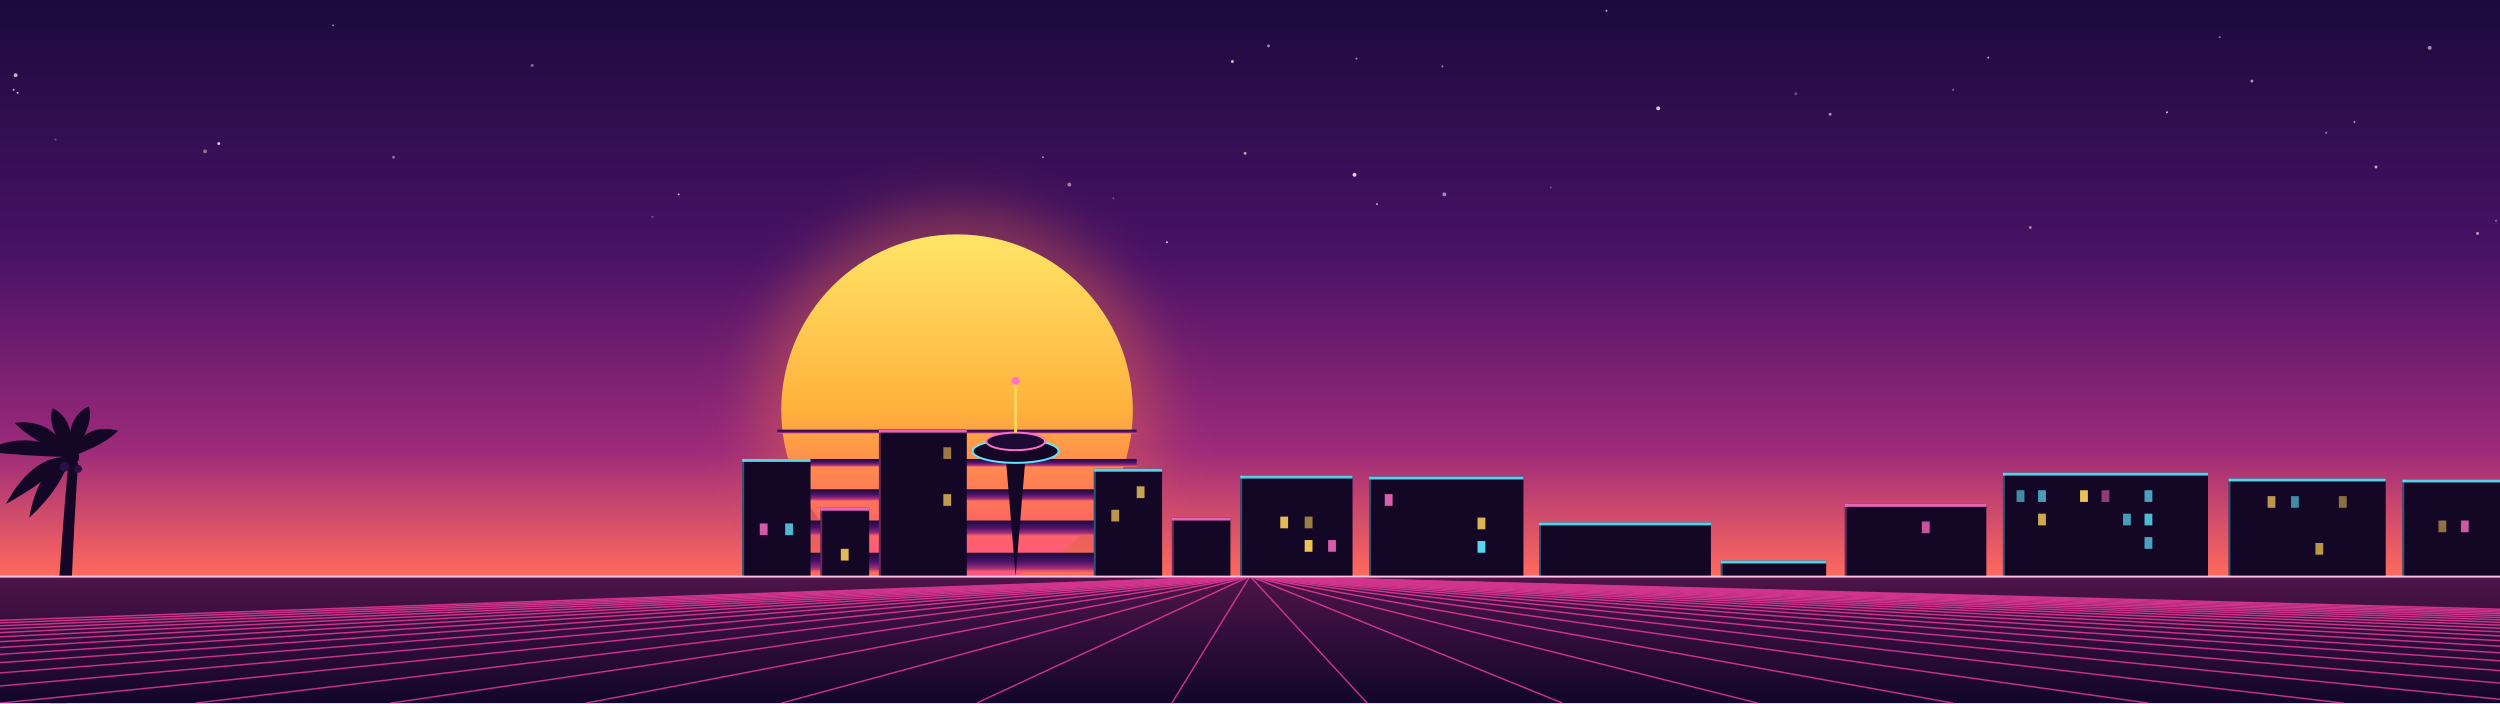
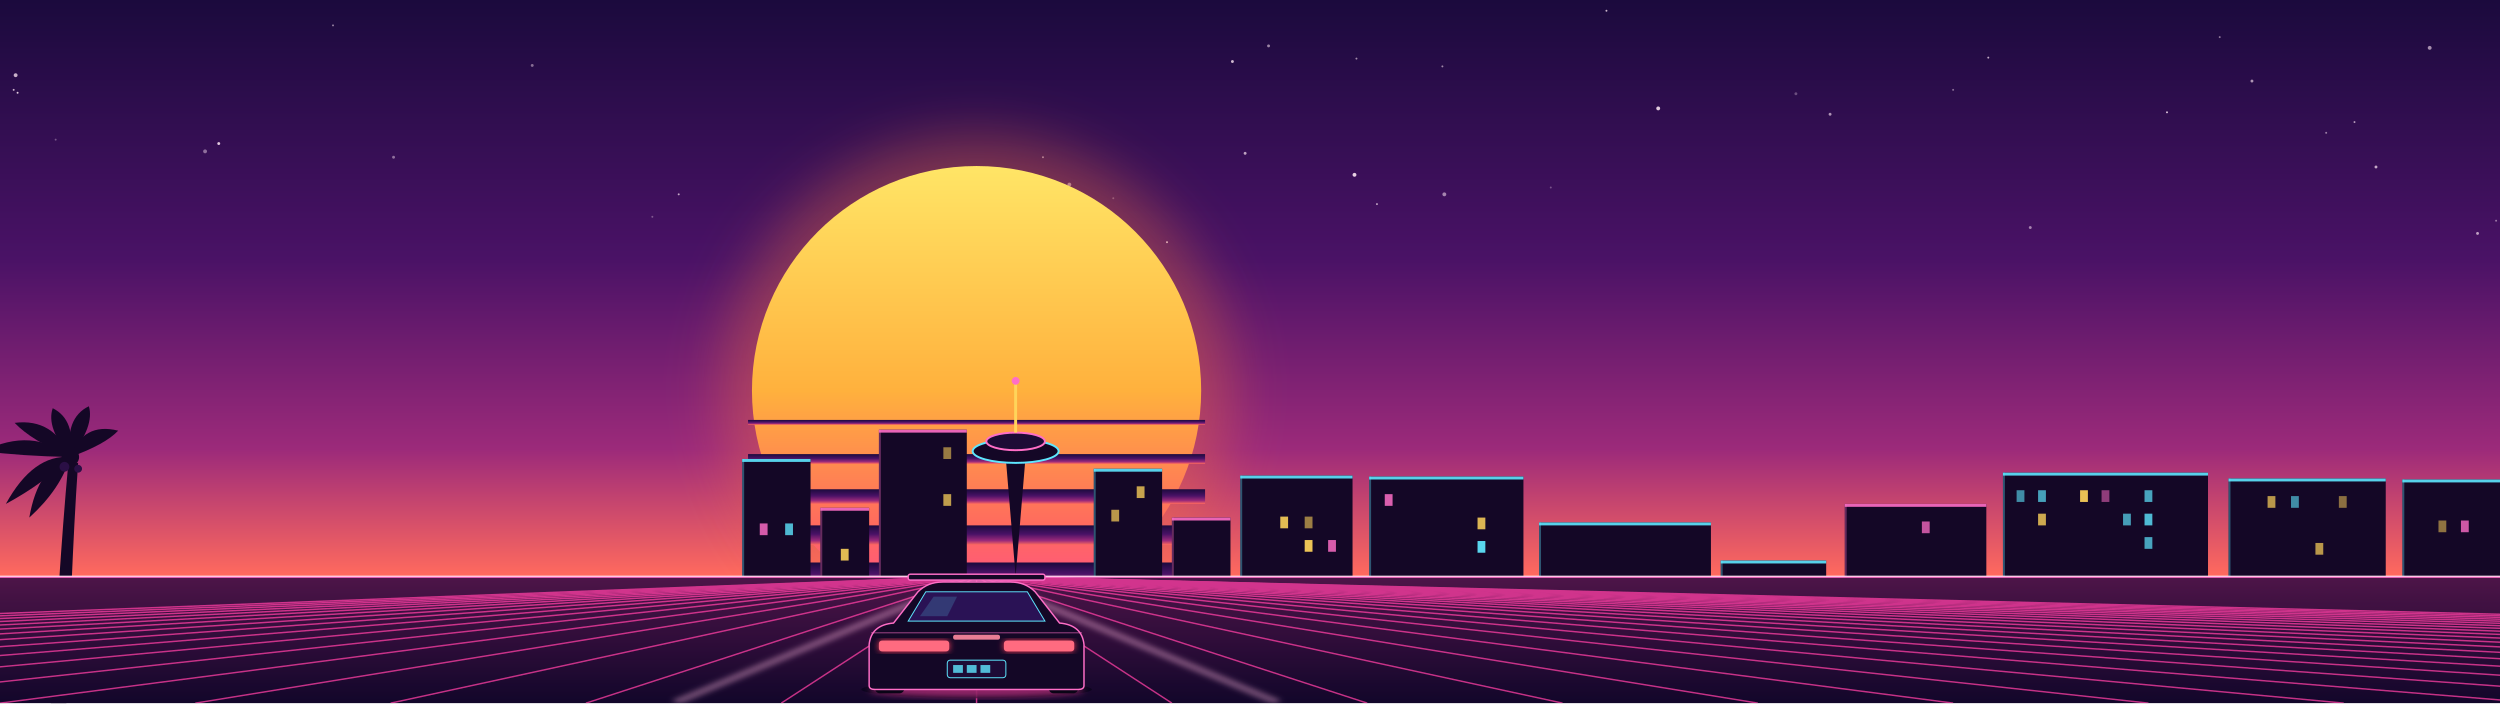
<svg xmlns="http://www.w3.org/2000/svg" viewBox="0 0 2560 720" width="2560" height="720">
  <defs>
    <linearGradient id="sky" x1="0" y1="0" x2="0" y2="1">
      <stop offset="0" stop-color="#1b0a3d" />
      <stop offset=".45" stop-color="#4a1266" />
      <stop offset=".78" stop-color="#9c2a7a" />
      <stop offset="1" stop-color="#ff6a5e" />
    </linearGradient>
    <linearGradient id="sunfill" x1="0" y1="0" x2="0" y2="1">
      <stop offset="0" stop-color="#ffe566" />
      <stop offset=".5" stop-color="#ffb13d" />
      <stop offset=".8" stop-color="#ff6a5e" />
      <stop offset="1" stop-color="#ff4d8d" />
    </linearGradient>
    <linearGradient id="floorfade" x1="0" y1="0" x2="0" y2="1">
      <stop offset="0" stop-color="#ff3fa4" stop-opacity=".25" />
      <stop offset="1" stop-color="#ff3fa4" stop-opacity="0" />
    </linearGradient>
    <filter id="glow" x="-20%" y="-20%" width="140%" height="140%">
      <feGaussianBlur stdDeviation="3" />
    </filter>
    <filter id="sunglow" x="-50%" y="-50%" width="200%" height="200%">
      <feGaussianBlur stdDeviation="28" />
    </filter>
    <clipPath id="floor">
      <rect x="0" y="590" width="2560" height="130" />
    </clipPath>
  </defs>
  <rect width="2560" height="590" fill="url(#sky)" />
  <circle cx="1068" cy="161" r="1" fill="#ffe9f5" opacity="0.55">
    <animate attributeName="opacity" values="0.34;0.81;0.45" dur="6.2s" begin="4.1s" repeatCount="indefinite" />
  </circle>
  <circle cx="341" cy="26" r="1" fill="#ffe9f5" opacity="0.52">
    <animate attributeName="opacity" values="0.20;0.94;0.36" dur="6.9s" begin="5.3s" repeatCount="indefinite" />
  </circle>
  <circle cx="1477" cy="68" r="1" fill="#ffe9f5" opacity="0.56">
    <animate attributeName="opacity" values="0.27;0.88;0.46" dur="4.6s" begin="3.8s" repeatCount="indefinite" />
  </circle>
  <circle cx="2488" cy="49" r="2" fill="#ffe9f5" opacity="0.59">
    <animate attributeName="opacity" values="0.22;0.94;0.32" dur="3.1s" begin="5.9s" repeatCount="indefinite" />
  </circle>
  <circle cx="1140" cy="203" r="1" fill="#ffe9f5" opacity="0.32">
    <animate attributeName="opacity" values="0.42;0.74;0.39" dur="5.9s" begin="3.7s" repeatCount="indefinite" />
  </circle>
  <circle cx="545" cy="67" r="1.5" fill="#ffe9f5" opacity="0.44">
    <animate attributeName="opacity" values="0.31;0.75;0.25" dur="5.8s" begin="1.0s" repeatCount="indefinite" />
  </circle>
  <circle cx="2219" cy="115" r="1" fill="#ffe9f5" opacity="0.83">
    <animate attributeName="opacity" values="0.31;0.79;0.41" dur="5.0s" begin="3.4s" repeatCount="indefinite" />
  </circle>
  <circle cx="403" cy="161" r="1.5" fill="#ffe9f5" opacity="0.45">
    <animate attributeName="opacity" values="0.43;0.87;0.35" dur="5.9s" begin="3.6s" repeatCount="indefinite" />
  </circle>
  <circle cx="1262" cy="63" r="1.5" fill="#ffe9f5" opacity="0.78">
    <animate attributeName="opacity" values="0.50;0.75;0.39" dur="7.0s" begin="5.8s" repeatCount="indefinite" />
  </circle>
  <circle cx="1095" cy="189" r="2" fill="#ffe9f5" opacity="0.52">
    <animate attributeName="opacity" values="0.38;0.97;0.37" dur="6.7s" begin="1.8s" repeatCount="indefinite" />
  </circle>
  <circle cx="16" cy="77" r="2" fill="#ffe9f5" opacity="0.74">
    <animate attributeName="opacity" values="0.38;0.93;0.28" dur="6.9s" begin="3.3s" repeatCount="indefinite" />
  </circle>
  <circle cx="1839" cy="96" r="1.5" fill="#ffe9f5" opacity="0.30">
    <animate attributeName="opacity" values="0.38;0.75;0.41" dur="7.4s" begin="6.0s" repeatCount="indefinite" />
  </circle>
  <circle cx="1410" cy="209" r="1" fill="#ffe9f5" opacity="0.67">
    <animate attributeName="opacity" values="0.32;0.92;0.46" dur="5.2s" begin="2.7s" repeatCount="indefinite" />
  </circle>
  <circle cx="2382" cy="136" r="1" fill="#ffe9f5" opacity="0.52">
    <animate attributeName="opacity" values="0.24;0.72;0.45" dur="5.6s" begin="2.5s" repeatCount="indefinite" />
  </circle>
  <circle cx="14" cy="92" r="1" fill="#ffe9f5" opacity="0.74">
    <animate attributeName="opacity" values="0.45;0.94;0.25" dur="4.1s" begin="1.0s" repeatCount="indefinite" />
  </circle>
  <circle cx="2000" cy="92" r="1" fill="#ffe9f5" opacity="0.45">
    <animate attributeName="opacity" values="0.49;0.94;0.43" dur="5.2s" begin="5.3s" repeatCount="indefinite" />
  </circle>
  <circle cx="2273" cy="38" r="1" fill="#ffe9f5" opacity="0.49">
    <animate attributeName="opacity" values="0.48;0.80;0.49" dur="3.9s" begin="5.1s" repeatCount="indefinite" />
  </circle>
  <circle cx="1389" cy="60" r="1" fill="#ffe9f5" opacity="0.57">
    <animate attributeName="opacity" values="0.29;0.76;0.36" dur="6.5s" begin="4.9s" repeatCount="indefinite" />
  </circle>
  <circle cx="18" cy="95" r="1" fill="#ffe9f5" opacity="0.85">
    <animate attributeName="opacity" values="0.43;0.71;0.39" dur="5.4s" begin="6.0s" repeatCount="indefinite" />
  </circle>
  <circle cx="2433" cy="171" r="1.5" fill="#ffe9f5" opacity="0.71">
    <animate attributeName="opacity" values="0.45;0.95;0.34" dur="5.5s" begin="1.1s" repeatCount="indefinite" />
  </circle>
  <circle cx="1698" cy="111" r="2" fill="#ffe9f5" opacity="0.86">
    <animate attributeName="opacity" values="0.46;0.96;0.24" dur="3.1s" begin="4.6s" repeatCount="indefinite" />
  </circle>
  <circle cx="210" cy="155" r="2" fill="#ffe9f5" opacity="0.44">
    <animate attributeName="opacity" values="0.35;0.76;0.31" dur="7.9s" begin="2.7s" repeatCount="indefinite" />
  </circle>
  <circle cx="1479" cy="199" r="2" fill="#ffe9f5" opacity="0.54">
    <animate attributeName="opacity" values="0.34;0.93;0.41" dur="7.9s" begin="4.5s" repeatCount="indefinite" />
  </circle>
  <circle cx="1275" cy="157" r="1.5" fill="#ffe9f5" opacity="0.68">
    <animate attributeName="opacity" values="0.38;0.91;0.49" dur="5.3s" begin="5.9s" repeatCount="indefinite" />
  </circle>
  <circle cx="57" cy="143" r="1" fill="#ffe9f5" opacity="0.33">
    <animate attributeName="opacity" values="0.48;0.71;0.42" dur="3.9s" begin="1.6s" repeatCount="indefinite" />
  </circle>
  <circle cx="2036" cy="59" r="1" fill="#ffe9f5" opacity="0.72">
    <animate attributeName="opacity" values="0.26;0.83;0.29" dur="5.0s" begin="3.1s" repeatCount="indefinite" />
  </circle>
  <circle cx="2537" cy="239" r="1.5" fill="#ffe9f5" opacity="0.65">
    <animate attributeName="opacity" values="0.27;0.97;0.28" dur="5.3s" begin="0.4s" repeatCount="indefinite" />
  </circle>
  <circle cx="224" cy="147" r="1.5" fill="#ffe9f5" opacity="0.85">
    <animate attributeName="opacity" values="0.34;0.73;0.24" dur="4.0s" begin="4.6s" repeatCount="indefinite" />
  </circle>
  <circle cx="2411" cy="125" r="1" fill="#ffe9f5" opacity="0.64">
    <animate attributeName="opacity" values="0.41;0.77;0.46" dur="7.3s" begin="1.9s" repeatCount="indefinite" />
  </circle>
  <circle cx="695" cy="199" r="1" fill="#ffe9f5" opacity="0.70">
    <animate attributeName="opacity" values="0.38;0.76;0.25" dur="7.3s" begin="2.3s" repeatCount="indefinite" />
  </circle>
  <circle cx="2306" cy="83" r="1.5" fill="#ffe9f5" opacity="0.62">
    <animate attributeName="opacity" values="0.43;0.79;0.31" dur="5.4s" begin="2.7s" repeatCount="indefinite" />
  </circle>
  <circle cx="2079" cy="233" r="1.5" fill="#ffe9f5" opacity="0.53">
    <animate attributeName="opacity" values="0.24;0.70;0.36" dur="3.2s" begin="2.9s" repeatCount="indefinite" />
  </circle>
  <circle cx="1588" cy="192" r="1" fill="#ffe9f5" opacity="0.31">
    <animate attributeName="opacity" values="0.24;0.94;0.44" dur="5.8s" begin="1.1s" repeatCount="indefinite" />
  </circle>
  <circle cx="1387" cy="179" r="2" fill="#ffe9f5" opacity="0.88">
    <animate attributeName="opacity" values="0.40;0.91;0.41" dur="4.1s" begin="5.5s" repeatCount="indefinite" />
  </circle>
  <circle cx="1195" cy="248" r="1" fill="#ffe9f5" opacity="0.81">
    <animate attributeName="opacity" values="0.34;0.91;0.47" dur="4.8s" begin="1.7s" repeatCount="indefinite" />
  </circle>
  <circle cx="668" cy="222" r="1" fill="#ffe9f5" opacity="0.33">
    <animate attributeName="opacity" values="0.30;0.76;0.22" dur="7.0s" begin="0.5s" repeatCount="indefinite" />
  </circle>
  <circle cx="1299" cy="47" r="1.5" fill="#ffe9f5" opacity="0.55">
    <animate attributeName="opacity" values="0.39;0.96;0.47" dur="3.8s" begin="1.2s" repeatCount="indefinite" />
  </circle>
  <circle cx="1645" cy="11" r="1" fill="#ffe9f5" opacity="0.76">
    <animate attributeName="opacity" values="0.35;0.77;0.23" dur="4.7s" begin="0.2s" repeatCount="indefinite" />
  </circle>
  <circle cx="2556" cy="226" r="1" fill="#ffe9f5" opacity="0.48">
    <animate attributeName="opacity" values="0.38;0.83;0.29" dur="7.1s" begin="0.0s" repeatCount="indefinite" />
  </circle>
  <circle cx="1874" cy="117" r="1.5" fill="#ffe9f5" opacity="0.61">
    <animate attributeName="opacity" values="0.33;0.95;0.28" dur="7.1s" begin="4.6s" repeatCount="indefinite" />
  </circle>
  <g>
-     <circle cx="980" cy="420" r="206" fill="#ff7a3d" opacity=".35" filter="url(#sunglow)" />
-     <circle cx="980" cy="420" r="180" fill="url(#sunfill)" />
-     <rect x="796" y="440" width="368" height="4" fill="url(#sky)" />
-     <rect x="796" y="470" width="368" height="8" fill="url(#sky)" />
-     <rect x="796" y="501" width="368" height="12" fill="url(#sky)" />
-     <rect x="796" y="533" width="368" height="16" fill="url(#sky)" />
-     <rect x="796" y="566" width="368" height="20" fill="url(#sky)" />
+     <circle cx="1000" cy="400" r="260" fill="#ff7a3d" opacity=".35" filter="url(#sunglow)" />
+     <circle cx="1000" cy="400" r="230" fill="url(#sunfill)" />
+     <rect x="766" y="430" width="468" height="5" fill="url(#sky)" />
+     <rect x="766" y="465" width="468" height="10" fill="url(#sky)" />
+     <rect x="766" y="501" width="468" height="15" fill="url(#sky)" />
+     <rect x="766" y="538" width="468" height="20" fill="url(#sky)" />
+     <rect x="766" y="576" width="468" height="25" fill="url(#sky)" />
+     <rect x="766" y="615" width="468" height="30" fill="url(#sky)" />
  </g>
  <rect x="0" y="606" width="144" height="-16" fill="#140726" />
  <rect x="0" y="606" width="144" height="3" fill="#ff6ec7" opacity=".9" />
  <rect x="0" y="606" width="2" height="-16" fill="#ff6ec7" opacity=".35" />
  <rect x="157" y="626" width="165" height="-36" fill="#140726" />
  <rect x="157" y="626" width="165" height="3" fill="#5ee7ff" opacity=".9" />
  <rect x="157" y="626" width="2" height="-36" fill="#5ee7ff" opacity=".35" />
  <rect x="335" y="604" width="178" height="-14" fill="#140726" />
  <rect x="335" y="604" width="178" height="3" fill="#ff6ec7" opacity=".9" />
  <rect x="335" y="604" width="2" height="-14" fill="#ff6ec7" opacity=".35" />
  <rect x="531" y="620" width="162" height="-30" fill="#140726" />
  <rect x="531" y="620" width="162" height="3" fill="#ff6ec7" opacity=".9" />
  <rect x="531" y="620" width="2" height="-30" fill="#ff6ec7" opacity=".35" />
  <rect x="760" y="470" width="70" height="120" fill="#140726" />
  <rect x="760" y="470" width="70" height="3" fill="#5ee7ff" opacity=".9" />
  <rect x="760" y="470" width="2" height="120" fill="#5ee7ff" opacity=".35" />
  <rect x="778" y="536" width="8" height="12" fill="#ff6ec7" opacity="0.82" />
  <rect x="804" y="536" width="8" height="12" fill="#5ee7ff" opacity="0.79" />
  <rect x="840" y="520" width="50" height="70" fill="#140726" />
  <rect x="840" y="520" width="50" height="3" fill="#ff6ec7" opacity=".9" />
  <rect x="840" y="520" width="2" height="70" fill="#ff6ec7" opacity=".35" />
  <rect x="861" y="562" width="8" height="12" fill="#ffd45a" opacity="0.87" />
  <rect x="900" y="440" width="90" height="150" fill="#140726" />
  <rect x="900" y="440" width="90" height="3" fill="#ff6ec7" opacity=".9" />
  <rect x="900" y="440" width="2" height="150" fill="#ff6ec7" opacity=".35" />
  <rect x="966" y="458" width="8" height="12" fill="#ffd45a" opacity="0.56" />
  <rect x="966" y="506" width="8" height="12" fill="#ffd45a" opacity="0.73" />
  <rect x="1120" y="480" width="70" height="110" fill="#140726" />
  <rect x="1120" y="480" width="70" height="3" fill="#5ee7ff" opacity=".9" />
  <rect x="1120" y="480" width="2" height="110" fill="#5ee7ff" opacity=".35" />
  <rect x="1164" y="498" width="8" height="12" fill="#ffd45a" opacity="0.76" />
  <rect x="1138" y="522" width="8" height="12" fill="#ffd45a" opacity="0.70" />
  <rect x="1200" y="530" width="60" height="60" fill="#140726" />
  <rect x="1200" y="530" width="60" height="3" fill="#ff6ec7" opacity=".9" />
  <rect x="1200" y="530" width="2" height="60" fill="#ff6ec7" opacity=".35" />
  <rect x="1270" y="487" width="115" height="103" fill="#140726" />
  <rect x="1270" y="487" width="115" height="3" fill="#5ee7ff" opacity=".9" />
  <rect x="1270" y="487" width="2" height="103" fill="#5ee7ff" opacity=".35" />
  <rect x="1311" y="529" width="8" height="12" fill="#ffd45a" opacity="0.88" />
  <rect x="1336" y="529" width="8" height="12" fill="#ffd45a" opacity="0.58" />
  <rect x="1336" y="553" width="8" height="12" fill="#ffd45a" opacity="0.92" />
  <rect x="1360" y="553" width="8" height="12" fill="#ff6ec7" opacity="0.83" />
  <rect x="1402" y="488" width="158" height="102" fill="#140726" />
  <rect x="1402" y="488" width="158" height="3" fill="#5ee7ff" opacity=".9" />
  <rect x="1402" y="488" width="2" height="102" fill="#5ee7ff" opacity=".35" />
  <rect x="1418" y="506" width="8" height="12" fill="#ff6ec7" opacity="0.84" />
  <rect x="1513" y="530" width="8" height="12" fill="#ffd45a" opacity="0.85" />
  <rect x="1513" y="554" width="8" height="12" fill="#5ee7ff" opacity="0.92" />
  <rect x="1576" y="535" width="176" height="55" fill="#140726" />
  <rect x="1576" y="535" width="176" height="3" fill="#5ee7ff" opacity=".9" />
  <rect x="1576" y="535" width="2" height="55" fill="#5ee7ff" opacity=".35" />
  <rect x="1762" y="574" width="108" height="16" fill="#140726" />
  <rect x="1762" y="574" width="108" height="3" fill="#5ee7ff" opacity=".9" />
  <rect x="1762" y="574" width="2" height="16" fill="#5ee7ff" opacity=".35" />
  <rect x="1889" y="516" width="145" height="74" fill="#140726" />
  <rect x="1889" y="516" width="145" height="3" fill="#ff6ec7" opacity=".9" />
  <rect x="1889" y="516" width="2" height="74" fill="#ff6ec7" opacity=".35" />
  <rect x="1968" y="534" width="8" height="12" fill="#ff6ec7" opacity="0.75" />
  <rect x="2051" y="484" width="210" height="106" fill="#140726" />
  <rect x="2051" y="484" width="210" height="3" fill="#5ee7ff" opacity=".9" />
  <rect x="2051" y="484" width="2" height="106" fill="#5ee7ff" opacity=".35" />
  <rect x="2065" y="502" width="8" height="12" fill="#5ee7ff" opacity="0.59" />
  <rect x="2087" y="502" width="8" height="12" fill="#5ee7ff" opacity="0.68" />
  <rect x="2130" y="502" width="8" height="12" fill="#ffd45a" opacity="0.91" />
  <rect x="2152" y="502" width="8" height="12" fill="#ff6ec7" opacity="0.52" />
  <rect x="2196" y="502" width="8" height="12" fill="#5ee7ff" opacity="0.70" />
  <rect x="2087" y="526" width="8" height="12" fill="#ffd45a" opacity="0.79" />
  <rect x="2174" y="526" width="8" height="12" fill="#5ee7ff" opacity="0.67" />
  <rect x="2196" y="526" width="8" height="12" fill="#5ee7ff" opacity="0.80" />
  <rect x="2196" y="550" width="8" height="12" fill="#5ee7ff" opacity="0.70" />
  <rect x="2282" y="490" width="161" height="100" fill="#140726" />
  <rect x="2282" y="490" width="161" height="3" fill="#5ee7ff" opacity=".9" />
  <rect x="2282" y="490" width="2" height="100" fill="#5ee7ff" opacity=".35" />
  <rect x="2322" y="508" width="8" height="12" fill="#ffd45a" opacity="0.70" />
  <rect x="2346" y="508" width="8" height="12" fill="#5ee7ff" opacity="0.59" />
  <rect x="2395" y="508" width="8" height="12" fill="#ffd45a" opacity="0.51" />
  <rect x="2371" y="556" width="8" height="12" fill="#ffd45a" opacity="0.70" />
  <rect x="2460" y="491" width="105" height="99" fill="#140726" />
  <rect x="2460" y="491" width="105" height="3" fill="#5ee7ff" opacity=".9" />
  <rect x="2460" y="491" width="2" height="99" fill="#5ee7ff" opacity=".35" />
  <rect x="2497" y="533" width="8" height="12" fill="#ffd45a" opacity="0.52" />
  <rect x="2520" y="533" width="8" height="12" fill="#ff6ec7" opacity="0.79" />
  <g>
    <polygon points="1040,590 1030,470 1050,470" fill="#140726" />
    <ellipse cx="1040" cy="462" rx="44" ry="12" fill="#140726" stroke="#5ee7ff" stroke-width="2" />
    <ellipse cx="1040" cy="452" rx="30" ry="9" fill="#1d0b36" stroke="#ff6ec7" stroke-width="2" />
    <line x1="1040" y1="443" x2="1040" y2="392" stroke="#ffd45a" stroke-width="3" />
    <circle cx="1040" cy="390" r="4" fill="#ff6ec7">
      <animate attributeName="opacity" values="1;.2;1" dur="2s" repeatCount="indefinite" />
    </circle>
  </g>
  <g fill="#140726">
    <path d="M52 720 C 58 640, 62 560, 70 474 L 80 474 C 74 560, 72 640, 68 720 Z" />
    <path d="M72 468 Q 33 437 -17 462 Q 22 467 72 468 Z" />
    <path d="M72 468 Q 55 428 15 433 Q 32 451 72 468 Z" />
    <path d="M72 468 Q 78 430 54 418 Q 47 438 72 468 Z" />
    <path d="M72 468 Q 97 436 91 416 Q 66 428 72 468 Z" />
    <path d="M72 468 Q 108 455 121 441 Q 85 432 72 468 Z" />
    <path d="M72 468 Q 34 465 6 516 Q 45 495 72 468 Z" />
    <path d="M72 468 Q 39 478 30 530 Q 62 501 72 468 Z" />
    <circle cx="72" cy="468" r="9" />
    <circle cx="66" cy="478" r="5" fill="#2a0f45" />
    <circle cx="80" cy="480" r="4" fill="#2a0f45" />
  </g>
  <rect x="0" y="590" width="2560" height="130" fill="#12062a" />
  <rect x="0" y="590" width="2560" height="130" fill="url(#floorfade)" />
  <g clip-path="url(#floor)" stroke="#ff3fa4" stroke-width="1.5" fill="none" opacity=".75">
-     <line x1="1280" y1="590" x2="-2400" y2="720" />
-     <line x1="1280" y1="590" x2="-2200" y2="720" />
-     <line x1="1280" y1="590" x2="-2000" y2="720" />
-     <line x1="1280" y1="590" x2="-1800" y2="720" />
-     <line x1="1280" y1="590" x2="-1600" y2="720" />
-     <line x1="1280" y1="590" x2="-1400" y2="720" />
-     <line x1="1280" y1="590" x2="-1200" y2="720" />
-     <line x1="1280" y1="590" x2="-1000" y2="720" />
-     <line x1="1280" y1="590" x2="-800" y2="720" />
-     <line x1="1280" y1="590" x2="-600" y2="720" />
-     <line x1="1280" y1="590" x2="-400" y2="720" />
-     <line x1="1280" y1="590" x2="-200" y2="720" />
-     <line x1="1280" y1="590" x2="0" y2="720" />
-     <line x1="1280" y1="590" x2="200" y2="720" />
-     <line x1="1280" y1="590" x2="400" y2="720" />
-     <line x1="1280" y1="590" x2="600" y2="720" />
-     <line x1="1280" y1="590" x2="800" y2="720" />
-     <line x1="1280" y1="590" x2="1000" y2="720" />
-     <line x1="1280" y1="590" x2="1200" y2="720" />
-     <line x1="1280" y1="590" x2="1400" y2="720" />
-     <line x1="1280" y1="590" x2="1600" y2="720" />
-     <line x1="1280" y1="590" x2="1800" y2="720" />
-     <line x1="1280" y1="590" x2="2000" y2="720" />
-     <line x1="1280" y1="590" x2="2200" y2="720" />
-     <line x1="1280" y1="590" x2="2400" y2="720" />
-     <line x1="1280" y1="590" x2="2600" y2="720" />
-     <line x1="1280" y1="590" x2="2800" y2="720" />
-     <line x1="1280" y1="590" x2="3000" y2="720" />
-     <line x1="1280" y1="590" x2="3200" y2="720" />
-     <line x1="1280" y1="590" x2="3400" y2="720" />
-     <line x1="1280" y1="590" x2="3600" y2="720" />
-     <line x1="1280" y1="590" x2="3800" y2="720" />
-     <line x1="1280" y1="590" x2="4000" y2="720" />
-     <line x1="1280" y1="590" x2="4200" y2="720" />
-     <line x1="1280" y1="590" x2="4400" y2="720" />
-     <line x1="1280" y1="590" x2="4600" y2="720" />
-     <line x1="1280" y1="590" x2="4800" y2="720" />
-     <line x1="1280" y1="590" x2="5000" y2="720" />
-     <line x1="1280" y1="590" x2="5200" y2="720" />
-     <line x1="1280" y1="590" x2="5400" y2="720" />
-     <line x1="1280" y1="590" x2="5600" y2="720" />
-     <line x1="1280" y1="590" x2="5800" y2="720" />
-     <line x1="1280" y1="590" x2="6000" y2="720" />
-     <line x1="1280" y1="590" x2="6200" y2="720" />
+     <line x1="1000" y1="590" x2="-2400" y2="720" />
+     <line x1="1000" y1="590" x2="-2200" y2="720" />
+     <line x1="1000" y1="590" x2="-2000" y2="720" />
+     <line x1="1000" y1="590" x2="-1800" y2="720" />
+     <line x1="1000" y1="590" x2="-1600" y2="720" />
+     <line x1="1000" y1="590" x2="-1400" y2="720" />
+     <line x1="1000" y1="590" x2="-1200" y2="720" />
+     <line x1="1000" y1="590" x2="-1000" y2="720" />
+     <line x1="1000" y1="590" x2="-800" y2="720" />
+     <line x1="1000" y1="590" x2="-600" y2="720" />
+     <line x1="1000" y1="590" x2="-400" y2="720" />
+     <line x1="1000" y1="590" x2="-200" y2="720" />
+     <line x1="1000" y1="590" x2="0" y2="720" />
+     <line x1="1000" y1="590" x2="200" y2="720" />
+     <line x1="1000" y1="590" x2="400" y2="720" />
+     <line x1="1000" y1="590" x2="600" y2="720" />
+     <line x1="1000" y1="590" x2="800" y2="720" />
+     <line x1="1000" y1="590" x2="1000" y2="720" />
+     <line x1="1000" y1="590" x2="1200" y2="720" />
+     <line x1="1000" y1="590" x2="1400" y2="720" />
+     <line x1="1000" y1="590" x2="1600" y2="720" />
+     <line x1="1000" y1="590" x2="1800" y2="720" />
+     <line x1="1000" y1="590" x2="2000" y2="720" />
+     <line x1="1000" y1="590" x2="2200" y2="720" />
+     <line x1="1000" y1="590" x2="2400" y2="720" />
+     <line x1="1000" y1="590" x2="2600" y2="720" />
+     <line x1="1000" y1="590" x2="2800" y2="720" />
+     <line x1="1000" y1="590" x2="3000" y2="720" />
+     <line x1="1000" y1="590" x2="3200" y2="720" />
+     <line x1="1000" y1="590" x2="3400" y2="720" />
+     <line x1="1000" y1="590" x2="3600" y2="720" />
+     <line x1="1000" y1="590" x2="3800" y2="720" />
+     <line x1="1000" y1="590" x2="4000" y2="720" />
+     <line x1="1000" y1="590" x2="4200" y2="720" />
+     <line x1="1000" y1="590" x2="4400" y2="720" />
+     <line x1="1000" y1="590" x2="4600" y2="720" />
+     <line x1="1000" y1="590" x2="4800" y2="720" />
+     <line x1="1000" y1="590" x2="5000" y2="720" />
+     <line x1="1000" y1="590" x2="5200" y2="720" />
+     <line x1="1000" y1="590" x2="5400" y2="720" />
+     <line x1="1000" y1="590" x2="5600" y2="720" />
+     <line x1="1000" y1="590" x2="5800" y2="720" />
+     <line x1="1000" y1="590" x2="6000" y2="720" />
+     <line x1="1000" y1="590" x2="6200" y2="720" />
+   </g>
+   <g clip-path="url(#floor)" stroke="#ffb8e0" stroke-width="3" fill="none" opacity=".9" filter="url(#glow)">
+     <line x1="1000" y1="590" x2="690" y2="720" />
+     <line x1="1000" y1="590" x2="1310" y2="720" />
  </g>
  <g clip-path="url(#floor)" stroke="#ff6ec7" stroke-width="2" fill="none">
    <line x1="0" y1="590" x2="2560" y2="590">
      <animate attributeName="y1" from="590" to="726" dur="7.0s" begin="0.00s" repeatCount="indefinite" calcMode="spline" keySplines="0.55 0 1 0.6" />
      <animate attributeName="y2" from="590" to="726" dur="7.0s" begin="0.00s" repeatCount="indefinite" calcMode="spline" keySplines="0.55 0 1 0.6" />
      <animate attributeName="opacity" values="0;.9;.9" keyTimes="0;.15;1" dur="7.0s" begin="0.00s" repeatCount="indefinite" />
    </line>
    <line x1="0" y1="590" x2="2560" y2="590">
      <animate attributeName="y1" from="590" to="726" dur="7.0s" begin="-0.58s" repeatCount="indefinite" calcMode="spline" keySplines="0.55 0 1 0.6" />
      <animate attributeName="y2" from="590" to="726" dur="7.0s" begin="-0.58s" repeatCount="indefinite" calcMode="spline" keySplines="0.55 0 1 0.6" />
      <animate attributeName="opacity" values="0;.9;.9" keyTimes="0;.15;1" dur="7.0s" begin="-0.58s" repeatCount="indefinite" />
    </line>
    <line x1="0" y1="590" x2="2560" y2="590">
      <animate attributeName="y1" from="590" to="726" dur="7.0s" begin="-1.17s" repeatCount="indefinite" calcMode="spline" keySplines="0.55 0 1 0.6" />
      <animate attributeName="y2" from="590" to="726" dur="7.0s" begin="-1.17s" repeatCount="indefinite" calcMode="spline" keySplines="0.55 0 1 0.6" />
      <animate attributeName="opacity" values="0;.9;.9" keyTimes="0;.15;1" dur="7.0s" begin="-1.17s" repeatCount="indefinite" />
    </line>
    <line x1="0" y1="590" x2="2560" y2="590">
      <animate attributeName="y1" from="590" to="726" dur="7.0s" begin="-1.75s" repeatCount="indefinite" calcMode="spline" keySplines="0.55 0 1 0.6" />
      <animate attributeName="y2" from="590" to="726" dur="7.0s" begin="-1.75s" repeatCount="indefinite" calcMode="spline" keySplines="0.55 0 1 0.6" />
      <animate attributeName="opacity" values="0;.9;.9" keyTimes="0;.15;1" dur="7.0s" begin="-1.75s" repeatCount="indefinite" />
    </line>
    <line x1="0" y1="590" x2="2560" y2="590">
      <animate attributeName="y1" from="590" to="726" dur="7.0s" begin="-2.33s" repeatCount="indefinite" calcMode="spline" keySplines="0.55 0 1 0.6" />
      <animate attributeName="y2" from="590" to="726" dur="7.0s" begin="-2.33s" repeatCount="indefinite" calcMode="spline" keySplines="0.55 0 1 0.6" />
      <animate attributeName="opacity" values="0;.9;.9" keyTimes="0;.15;1" dur="7.0s" begin="-2.33s" repeatCount="indefinite" />
    </line>
    <line x1="0" y1="590" x2="2560" y2="590">
      <animate attributeName="y1" from="590" to="726" dur="7.0s" begin="-2.92s" repeatCount="indefinite" calcMode="spline" keySplines="0.55 0 1 0.6" />
      <animate attributeName="y2" from="590" to="726" dur="7.0s" begin="-2.92s" repeatCount="indefinite" calcMode="spline" keySplines="0.55 0 1 0.6" />
      <animate attributeName="opacity" values="0;.9;.9" keyTimes="0;.15;1" dur="7.0s" begin="-2.92s" repeatCount="indefinite" />
    </line>
    <line x1="0" y1="590" x2="2560" y2="590">
      <animate attributeName="y1" from="590" to="726" dur="7.0s" begin="-3.50s" repeatCount="indefinite" calcMode="spline" keySplines="0.55 0 1 0.6" />
      <animate attributeName="y2" from="590" to="726" dur="7.0s" begin="-3.50s" repeatCount="indefinite" calcMode="spline" keySplines="0.55 0 1 0.6" />
      <animate attributeName="opacity" values="0;.9;.9" keyTimes="0;.15;1" dur="7.0s" begin="-3.50s" repeatCount="indefinite" />
    </line>
    <line x1="0" y1="590" x2="2560" y2="590">
      <animate attributeName="y1" from="590" to="726" dur="7.0s" begin="-4.08s" repeatCount="indefinite" calcMode="spline" keySplines="0.55 0 1 0.6" />
      <animate attributeName="y2" from="590" to="726" dur="7.0s" begin="-4.08s" repeatCount="indefinite" calcMode="spline" keySplines="0.55 0 1 0.6" />
      <animate attributeName="opacity" values="0;.9;.9" keyTimes="0;.15;1" dur="7.0s" begin="-4.08s" repeatCount="indefinite" />
    </line>
    <line x1="0" y1="590" x2="2560" y2="590">
      <animate attributeName="y1" from="590" to="726" dur="7.0s" begin="-4.67s" repeatCount="indefinite" calcMode="spline" keySplines="0.55 0 1 0.6" />
      <animate attributeName="y2" from="590" to="726" dur="7.0s" begin="-4.67s" repeatCount="indefinite" calcMode="spline" keySplines="0.55 0 1 0.6" />
      <animate attributeName="opacity" values="0;.9;.9" keyTimes="0;.15;1" dur="7.0s" begin="-4.67s" repeatCount="indefinite" />
    </line>
    <line x1="0" y1="590" x2="2560" y2="590">
      <animate attributeName="y1" from="590" to="726" dur="7.0s" begin="-5.25s" repeatCount="indefinite" calcMode="spline" keySplines="0.55 0 1 0.6" />
      <animate attributeName="y2" from="590" to="726" dur="7.0s" begin="-5.25s" repeatCount="indefinite" calcMode="spline" keySplines="0.55 0 1 0.6" />
      <animate attributeName="opacity" values="0;.9;.9" keyTimes="0;.15;1" dur="7.0s" begin="-5.25s" repeatCount="indefinite" />
    </line>
    <line x1="0" y1="590" x2="2560" y2="590">
      <animate attributeName="y1" from="590" to="726" dur="7.0s" begin="-5.83s" repeatCount="indefinite" calcMode="spline" keySplines="0.55 0 1 0.6" />
      <animate attributeName="y2" from="590" to="726" dur="7.0s" begin="-5.83s" repeatCount="indefinite" calcMode="spline" keySplines="0.55 0 1 0.6" />
      <animate attributeName="opacity" values="0;.9;.9" keyTimes="0;.15;1" dur="7.0s" begin="-5.83s" repeatCount="indefinite" />
    </line>
    <line x1="0" y1="590" x2="2560" y2="590">
      <animate attributeName="y1" from="590" to="726" dur="7.0s" begin="-6.42s" repeatCount="indefinite" calcMode="spline" keySplines="0.55 0 1 0.6" />
      <animate attributeName="y2" from="590" to="726" dur="7.0s" begin="-6.42s" repeatCount="indefinite" calcMode="spline" keySplines="0.55 0 1 0.6" />
      <animate attributeName="opacity" values="0;.9;.9" keyTimes="0;.15;1" dur="7.0s" begin="-6.42s" repeatCount="indefinite" />
    </line>
  </g>
  <line x1="0" y1="590" x2="2560" y2="590" stroke="#ffb8e0" stroke-width="3" filter="url(#glow)" />
  <line x1="0" y1="590" x2="2560" y2="590" stroke="#fff1f7" stroke-width="1" />
+   <g>
+     <ellipse cx="1000" cy="706" rx="118" ry="9" fill="#08021a" opacity=".8" />
+     <ellipse cx="1000" cy="707" rx="110" ry="7" fill="#ff3fa4" opacity=".55" filter="url(#glow)" />
+     <g>
+       <animateTransform attributeName="transform" type="translate" values="0 0; 0 -2; 0 0; 0 -1; 0 0" dur="1.1s" repeatCount="indefinite" />
+       <rect x="896" y="686" width="30" height="24" rx="5" fill="#0a0416" />
+       <rect x="1074" y="686" width="30" height="24" rx="5" fill="#0a0416" />
+       <rect x="930" y="588" width="140" height="6" rx="2" fill="#140726" stroke="#ff6ec7" stroke-width="1.5" />
+       <path d="M890 702 L 890 660 Q 892 640 915 638 L 940 606 Q 950 596 965 596 L 1035 596 Q 1050 596 1060 606 L 1085 638 Q 1108 640 1110 660 L 1110 702 Q 1110 706 1104 706 L 896 706 Q 890 706 890 702 Z" fill="#140726" stroke="#ff6ec7" stroke-width="1.5" />
+       <path d="M948 606 L 1052 606 L 1070 636 L 930 636 Z" fill="#2a1255" stroke="#5ee7ff" stroke-width="1" />
+       <path d="M956 611 L 980 611 L 970 631 L 942 631 Z" fill="#5ee7ff" opacity=".18" />
+       <line x1="892" y1="648" x2="1108" y2="648" stroke="#ff6ec7" stroke-width="1" opacity=".6" />
+       <g filter="url(#glow)">
+         <rect x="900" y="656" width="72" height="11" rx="3" fill="#ff3b5c">
+           <animate attributeName="opacity" values=".85;1;.85" dur="1.6s" repeatCount="indefinite" />
+         </rect>
+         <rect x="1028" y="656" width="72" height="11" rx="3" fill="#ff3b5c">
+           <animate attributeName="opacity" values=".85;1;.85" dur="1.6s" repeatCount="indefinite" />
+         </rect>
+       </g>
+       <rect x="900" y="656" width="72" height="11" rx="3" fill="#ff6b80" />
+       <rect x="1028" y="656" width="72" height="11" rx="3" fill="#ff6b80" />
+       <rect x="976" y="650" width="48" height="5" rx="2" fill="#ff8aa0" opacity=".9" />
+       <rect x="970" y="676" width="60" height="18" rx="3" fill="#1d0b36" stroke="#5ee7ff" stroke-width="1" />
+       <rect x="976" y="681" width="10" height="8" fill="#5ee7ff" opacity=".8" />
+       <rect x="990" y="681" width="10" height="8" fill="#5ee7ff" opacity=".8" />
+       <rect x="1004" y="681" width="10" height="8" fill="#5ee7ff" opacity=".8" />
+     </g>
+   </g>
</svg>
